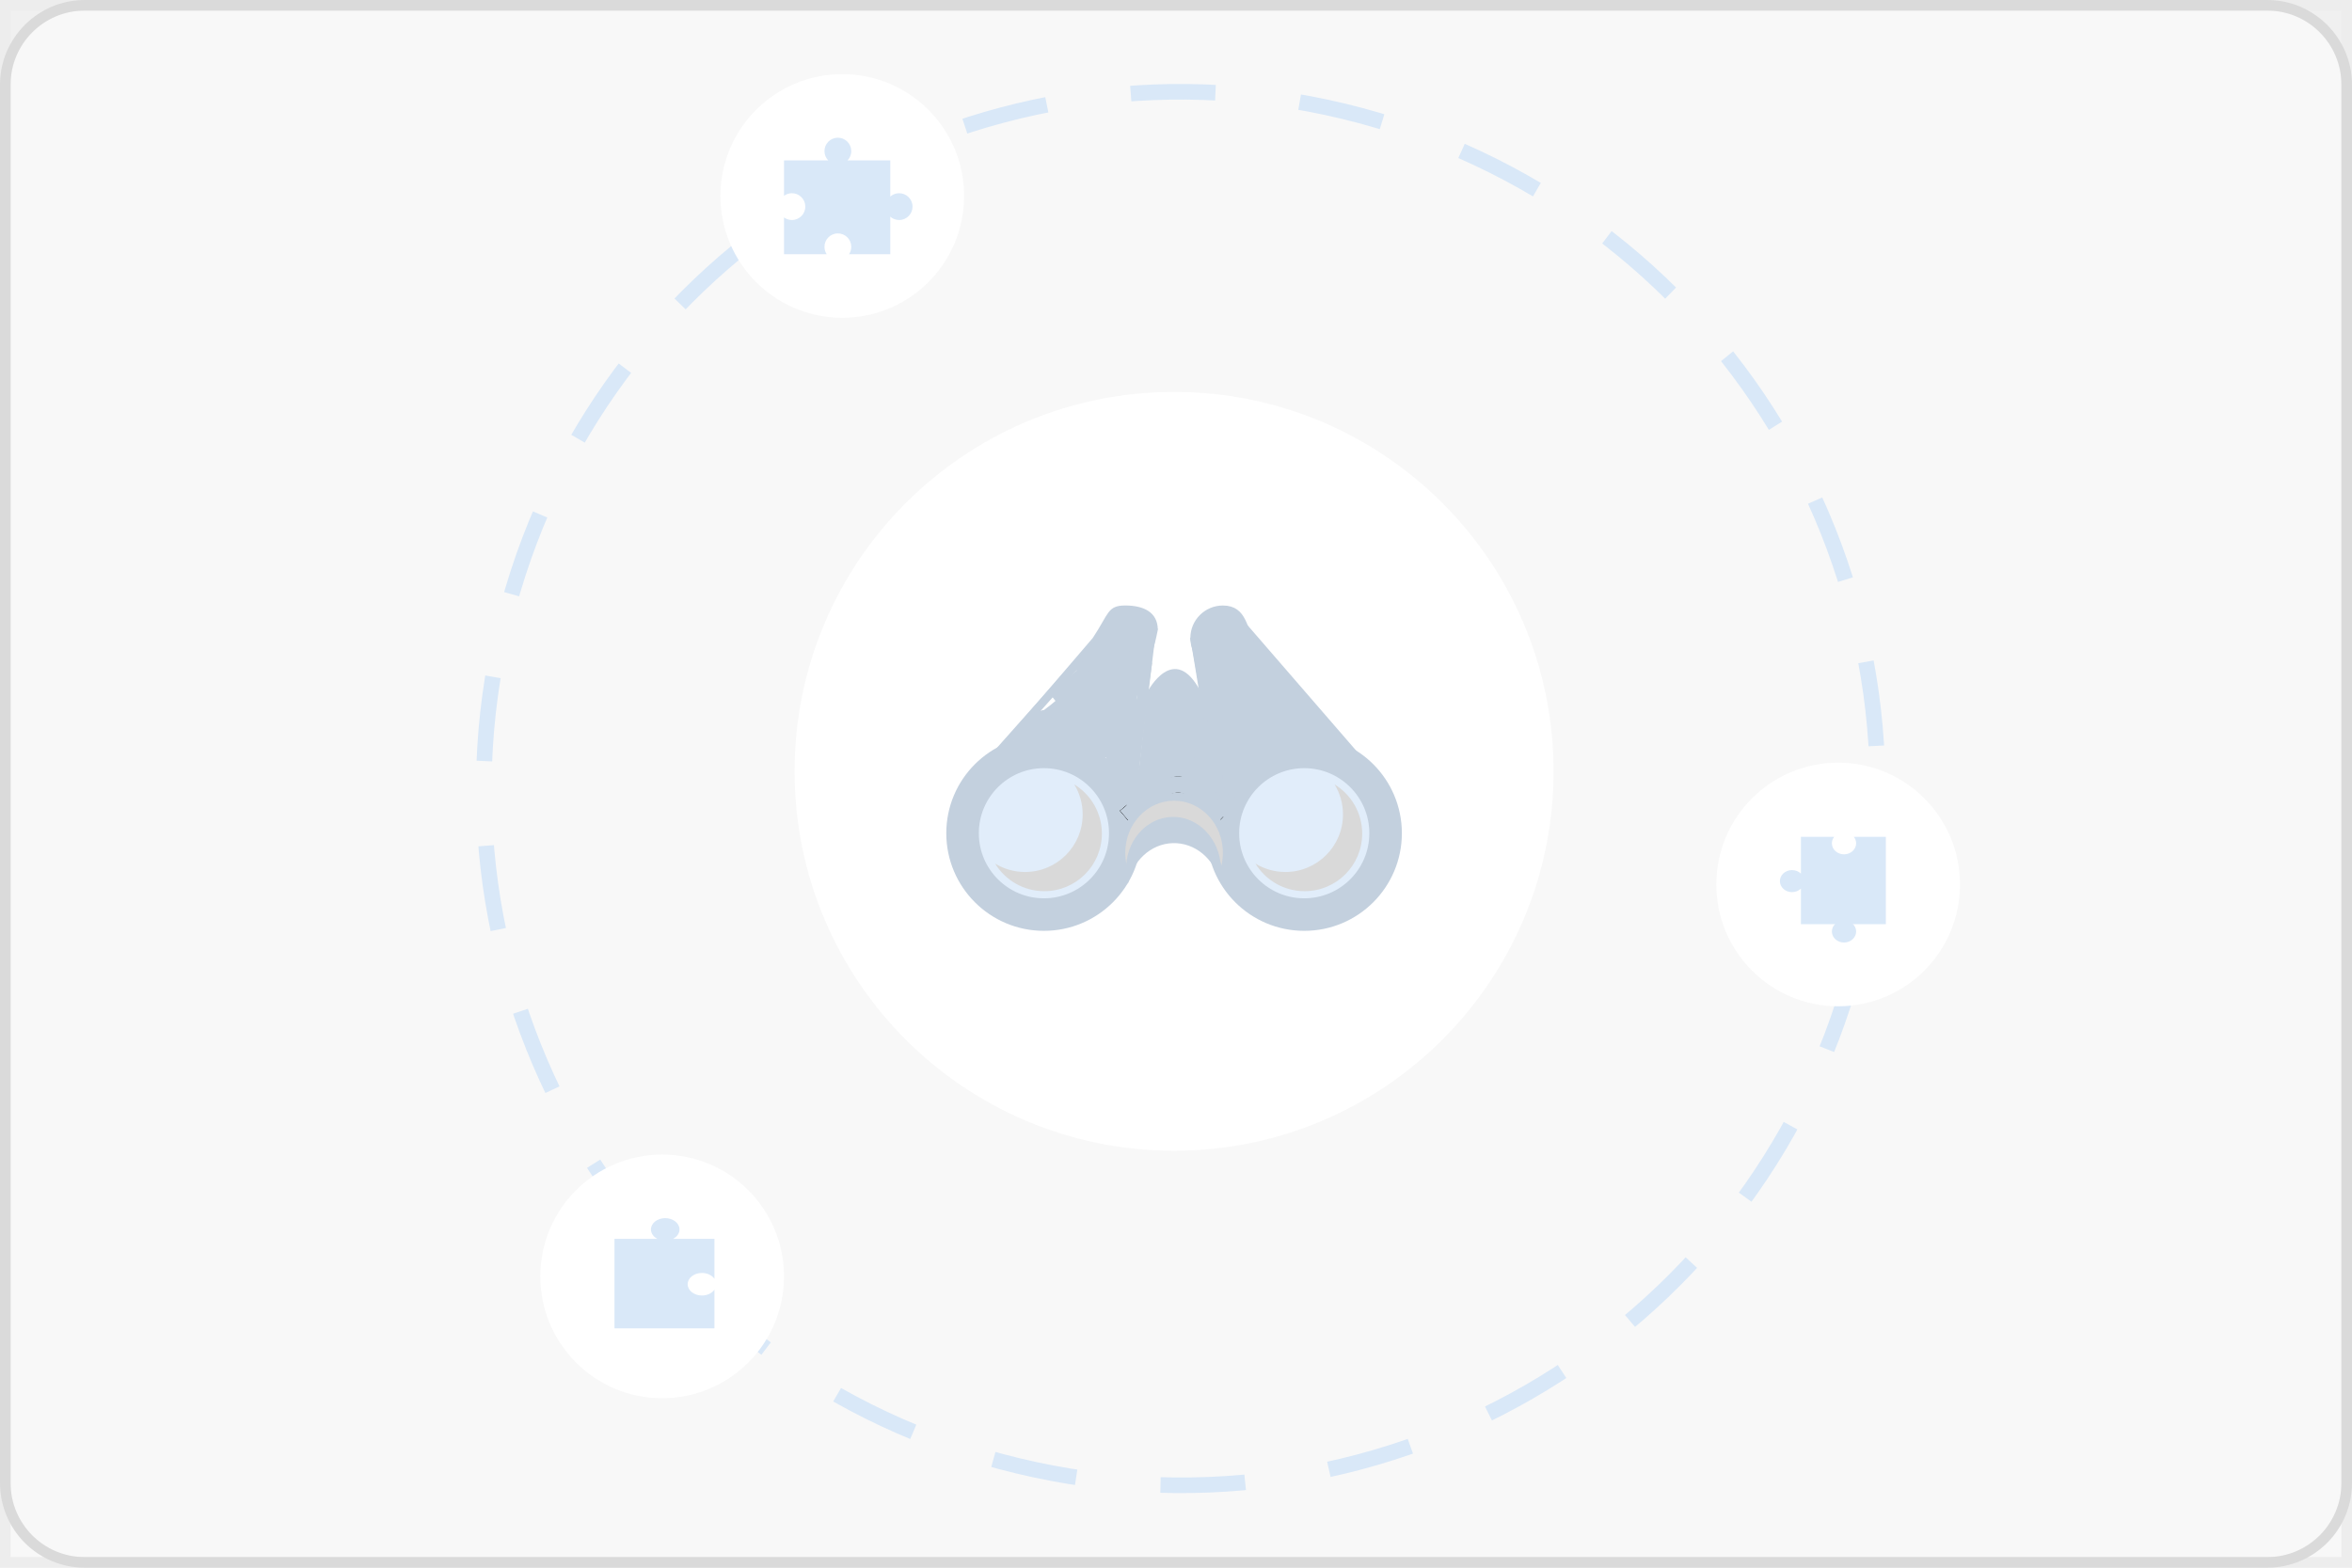
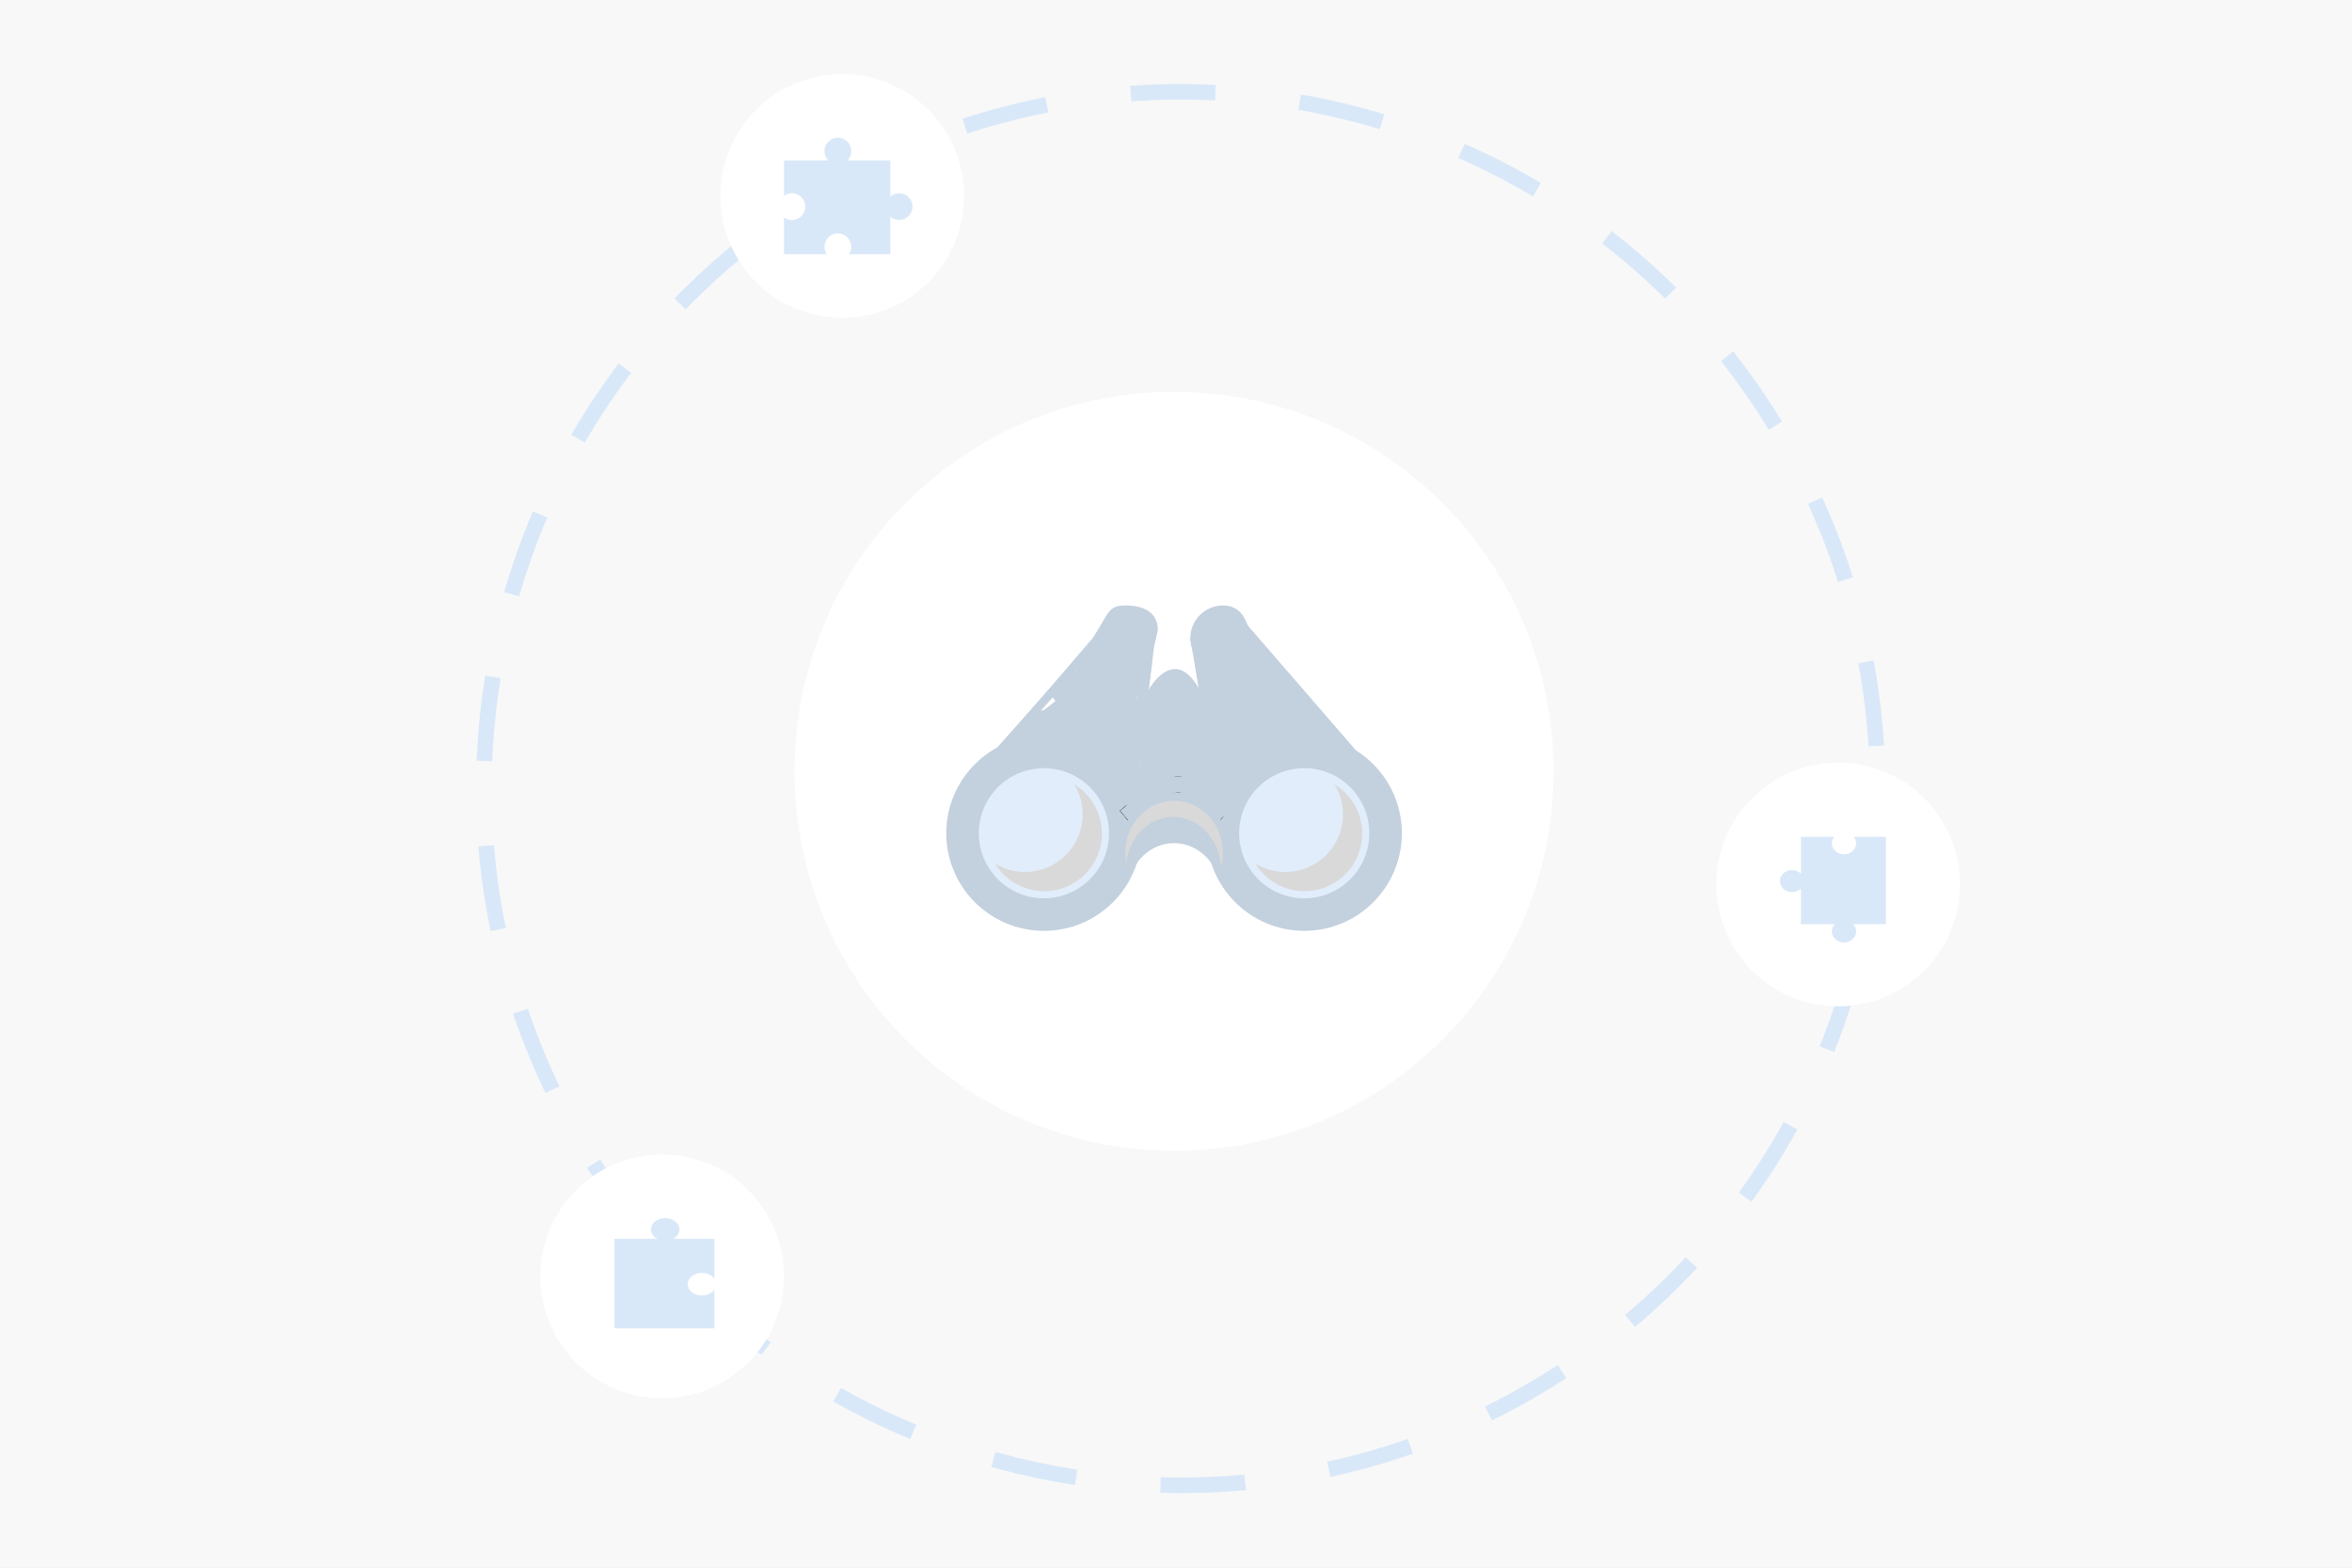
<svg xmlns="http://www.w3.org/2000/svg" width="222" height="148" viewBox="0 0 222 148" fill="none" version="1.1" id="svg35" xml:space="preserve">
+   <rect style="fill:#f8f8f8;stroke-width:1.89" id="rect386" width="222" height="148" x="0" y="0" />
  <g clip-path="url(#clip0_220_265)" id="g24">
    <circle cx="99.5" cy="77.5" r="6.5" fill="#D9E8F8" id="circle2" />
-     <path d="M0 8C0 3.582 3.582 0 8 0H214C218.418 0 222 3.582 222 8V148H0V8Z" fill="#F8F8F8" id="path4" />
    <circle cx="111.444" cy="74.444" r="65.763" transform="rotate(15 111.444 74.4439)" stroke="#D9E8F8" stroke-width="1.472" stroke-dasharray="8 8" id="circle6" />
    <circle cx="110.819" cy="72.819" r="35.819" fill="white" id="circle8" />
    <circle cx="79.5" cy="18.5" r="11.5" fill="white" id="circle10" />
    <path fill-rule="evenodd" clip-rule="evenodd" d="M78.175 15.145C77.96 14.923 77.826 14.622 77.819 14.289C77.806 13.591 78.361 13.014 79.06 13C79.758 12.987 80.335 13.542 80.349 14.241C80.356 14.591 80.219 14.911 79.993 15.145H84.03V18.557C84.247 18.366 84.531 18.247 84.843 18.241C85.541 18.228 86.118 18.783 86.132 19.482C86.145 20.18 85.59 20.757 84.891 20.771C84.561 20.777 84.259 20.657 84.03 20.454V24H80.139C80.276 23.793 80.354 23.544 80.349 23.277C80.336 22.578 79.759 22.023 79.06 22.036C78.362 22.049 77.806 22.627 77.82 23.325C77.824 23.575 77.901 23.806 78.03 24H74V20.527C74.216 20.685 74.483 20.776 74.771 20.771C75.469 20.757 76.025 20.18 76.011 19.482C75.998 18.783 75.421 18.228 74.723 18.241C74.452 18.246 74.203 18.336 74 18.485V15.145H78.175Z" fill="#D9E8F8" id="path12" />
    <circle cx="173.5" cy="83.5" r="11.5" fill="white" id="circle14" />
    <circle cx="62.5" cy="120.5" r="11.5" transform="rotate(180 62.5 120.5)" fill="white" id="circle16" />
    <path fill-rule="evenodd" clip-rule="evenodd" d="M64.907 121.26C64.892 120.672 65.484 120.186 66.229 120.175C66.746 120.167 67.201 120.391 67.435 120.726L67.435 116.958L63.524 116.958C63.9 116.764 64.145 116.426 64.136 116.045C64.122 115.457 63.507 114.989 62.763 115C62.019 115.011 61.427 115.497 61.441 116.086C61.45 116.452 61.692 116.772 62.053 116.958L58 116.958L58 125.404L67.435 125.404L67.435 121.754C67.21 122.076 66.779 122.297 66.28 122.305C65.536 122.316 64.921 121.848 64.907 121.26Z" fill="#D9E8F8" id="path18" />
    <path fill-rule="evenodd" clip-rule="evenodd" d="M178 79L178 87.251L169.985 87.251L169.985 83.89C169.78 84.09 169.491 84.218 169.167 84.223C168.535 84.234 168.012 83.777 168 83.203C167.988 82.628 168.491 82.153 169.123 82.142C169.463 82.136 169.77 82.265 169.985 82.475L169.985 79L173.128 79C172.985 79.177 172.903 79.397 172.908 79.634C172.92 80.209 173.442 80.666 174.074 80.655C174.707 80.644 175.209 80.169 175.197 79.594C175.193 79.372 175.111 79.167 174.977 79L178 79Z" fill="#D9E8F8" id="path20" />
    <ellipse cx="1.145" cy="1.041" rx="1.145" ry="1.041" transform="matrix(-0.99985 0.0173015 -0.020945 -0.999781 175.219 88.9603)" fill="#D9E8F8" id="ellipse22" />
  </g>
-   <rect x="0.5" y="0.5" width="221" height="147" stroke="#EDEDED" id="rect26" />
-   <rect x="0.5" y="0.5" width="221" height="147" rx="7.5" stroke="#DADADA" id="rect28" />
  <defs id="defs33">
    <clipPath id="clip0_220_265">
      <rect width="222" height="148" fill="white" id="rect30" />
    </clipPath>
  </defs>
  <g style="fill:none" id="g261" transform="translate(89.31901,57.16318)">
    <circle cx="9.214" cy="21.5" r="7.679" fill="#d9e8f8" fill-opacity="0.8" stroke="#c3d0de" stroke-width="3.071" id="circle162" />
    <circle cx="33.786" cy="21.5" r="7.679" fill="#d9e8f8" fill-opacity="0.8" stroke="#c3d0de" stroke-width="3.071" id="circle164" />
    <path d="m 16.893,19.964 c 5.375,-4.536 5.375,-3.629 9.214,0" stroke="#000000" stroke-width="1.536" id="path166" />
    <path d="m 16.893,19.964 c 5.375,-4.536 5.375,-3.629 9.214,0" stroke="#000000" stroke-width="1.536" id="path168" />
    <path d="m 16.893,19.964 c 5.375,-4.536 5.375,-3.629 9.214,0" stroke="#000000" stroke-width="1.536" id="path170" />
    <path d="m 16.893,19.964 c 5.375,-4.536 5.375,-3.629 9.214,0" stroke="#c3d0de" stroke-width="1.536" id="path172" />
    <path d="m 16.893,21.5 c 5.375,-4.536 5.375,-3.629 9.214,0" stroke="#c3d0de" stroke-width="1.536" id="path174" />
    <path d="m 16.893,18.428 c 5.375,-4.536 5.375,-3.629 9.214,0" stroke="#c3d0de" stroke-width="1.536" id="path176" />
    <line x1="15.644" y1="1.791" x2="3.358" y2="15.612" stroke="#c3d0de" stroke-width="0.768" id="line178" />
    <line x1="19.315" y1="3.118" x2="17.274" y2="19.935" stroke="#c3d0de" stroke-width="0.768" id="line180" />
    <line x1="23.413" y1="3.003" x2="26.485" y2="19.896" stroke="#c3d0de" stroke-width="0.768" id="line182" />
    <path d="M 27.643,1.536 40.528,16.413" stroke="#c3d0de" stroke-width="0.768" id="path184" />
    <path fill-rule="evenodd" clip-rule="evenodd" d="m 7.437,25.158 c 3.002,0 5.436,-2.434 5.436,-5.436 0,-1.037 -0.29,-2.006 -0.794,-2.83 1.563,0.955 2.606,2.676 2.606,4.642 0,3.002 -2.434,5.436 -5.436,5.436 -1.965,0 -3.687,-1.043 -4.642,-2.606 0.824,0.504 1.793,0.794 2.83,0.794 z" fill="#d9d9d9" id="path186" />
    <path fill-rule="evenodd" clip-rule="evenodd" d="m 32.008,25.158 c 3.002,0 5.435,-2.434 5.435,-5.436 0,-1.037 -0.29,-2.006 -0.794,-2.83 1.563,0.955 2.606,2.676 2.606,4.642 0,3.002 -2.434,5.436 -5.436,5.436 -1.965,0 -3.687,-1.043 -4.642,-2.606 0.824,0.504 1.793,0.794 2.83,0.794 z" fill="#d9d9d9" id="path188" />
    <path d="m 19.734,2.281 c -0.189,0.944 -0.367,1.645 -0.552,2.165 -0.186,0.526 -0.374,0.851 -0.572,1.057 -0.38,0.397 -0.845,0.409 -1.718,0.409 -1.546,0 -2.804,-1.235 -2.84,-2.773 0.368,-0.556 0.638,-1.022 0.858,-1.405 0.009,-0.016 0.018,-0.031 0.027,-0.047 0.217,-0.378 0.379,-0.66 0.543,-0.877 0.166,-0.219 0.324,-0.356 0.525,-0.444 0.206,-0.09 0.478,-0.137 0.887,-0.137 0.827,0 1.543,0.149 2.046,0.478 0.483,0.316 0.789,0.811 0.795,1.573 z" fill="#c3d0de" stroke="#c3d0de" stroke-width="0.461" id="path190" />
    <circle cx="15.357" cy="6.143" r="2.841" fill="#c3d0de" stroke="#c3d0de" stroke-width="0.461" id="circle192" />
    <path d="m 17.496,8.563 -0.019,0.067 v 0.069 c 0,0.124 0.007,0.347 0.016,0.643 0.038,1.225 0.113,3.692 -0.103,5.458 -0.067,0.545 -0.158,0.986 -0.273,1.288 -0.057,0.151 -0.111,0.242 -0.151,0.289 -6e-4,8e-4 -0.001,0.002 -0.002,0.002 -0.006,-0.003 -0.013,-0.007 -0.021,-0.012 -0.071,-0.044 -0.181,-0.138 -0.327,-0.317 -0.291,-0.358 -0.659,-0.972 -1.11,-1.928 L 15.371,13.835 h -0.317 c -0.238,0 -0.678,0.049 -1.188,0.108 -0.061,0.007 -0.123,0.014 -0.186,0.021 -0.491,0.057 -1.068,0.123 -1.683,0.181 -1.4,0.132 -2.94,0.213 -4.051,0.047 C 7.38,14.108 7.006,13.97 6.808,13.809 6.719,13.737 6.678,13.669 6.659,13.607 6.639,13.543 6.63,13.442 6.676,13.283 6.772,12.944 7.087,12.434 7.791,11.719 8.151,11.354 8.6,10.946 9.152,10.492 9.275,10.426 9.413,10.339 9.566,10.232 9.918,9.986 10.389,9.609 10.999,9.076 L 10.407,8.332 c 0.153,-0.156 0.311,-0.308 0.469,-0.449 0.282,-0.252 0.552,-0.462 0.789,-0.605 0.253,-0.153 0.405,-0.192 0.466,-0.192 0.314,0 0.674,-0.128 1.001,-0.267 0.345,-0.147 0.735,-0.345 1.13,-0.547 0.029,-0.015 0.057,-0.029 0.086,-0.044 0.785,-0.402 1.587,-0.814 2.272,-1.01 0.354,-0.102 0.625,-0.13 0.817,-0.098 0.166,0.027 0.268,0.094 0.344,0.228 0.092,0.162 0.17,0.466 0.141,1.01 -0.028,0.536 -0.158,1.256 -0.426,2.206 z m -0.557,7.842 c 0,-10e-5 4e-4,-3e-4 0.001,-8e-4 z m 0.058,-0.012 c 0.001,2e-4 0.002,4e-4 0.002,5e-4 z" fill="#c3d0de" stroke="#c3d0de" id="path194" />
    <path d="m 24.572,7.679 c 0,2.303 1.871,16.893 4.174,7.145 1.614,0 15.532,2.365 3.839,-7.145 4.83,4.755 -5.227,-6.107 -3.839,-4.607 -1.614,0 -6.478,-2.304 -4.174,4.607 z" fill="#c3d0de" id="path196" />
    <path d="m 28.676,3.949 c -0.027,0.623 -0.286,1.008 -0.671,1.26 -0.44,0.288 -1.096,0.434 -1.898,0.434 -1.42,0 -2.571,-1.151 -2.571,-2.571 0,-1.42 1.151,-2.571 2.571,-2.571 0.487,0 0.814,0.12 1.053,0.291 0.246,0.176 0.44,0.435 0.611,0.777 0.173,0.346 0.306,0.743 0.453,1.182 l 0.006,0.017 c 0.127,0.382 0.266,0.798 0.446,1.182 z" fill="#c3d0de" stroke="#c3d0de" id="path198" />
    <path d="m 19,8.123 c 0,0 2.5,-4.778 5,-10e-6 2.5,4.778 2,9 2,9 0,0 -3.334,-2.757 -4.052,-2.757 -0.718,0 -3.948,2.757 -3.948,2.757 z" fill="#c3d0de" id="path200" />
    <line x1="12.829" y1="6.686" x2="11.293" y2="8.221" stroke="#c3d0de" stroke-width="1.536" id="line202" />
    <line x1="18.658" y1="4.633" x2="17.122" y2="18.454" stroke="#c3d0de" stroke-width="0.461" id="line204" />
    <path fill-rule="evenodd" clip-rule="evenodd" d="m 25.962,24.572 c 0.095,-0.393 0.145,-0.804 0.145,-1.229 0,-2.714 -2.063,-4.914 -4.607,-4.914 -2.545,0 -4.607,2.2 -4.607,4.914 0,0.424 0.05,0.836 0.145,1.228 0.511,-2.119 2.315,-3.686 4.462,-3.686 2.147,0 3.951,1.566 4.462,3.686 z" fill="#d9d9d9" id="path206" />
    <path fill-rule="evenodd" clip-rule="evenodd" d="m 25.818,26.012 c 0.08,-0.398 0.116,-0.814 0.103,-1.241 -0.084,-2.733 -2.158,-4.887 -4.631,-4.81 -2.473,0.076 -4.41,2.354 -4.325,5.087 0.013,0.427 0.075,0.84 0.179,1.233 0.431,-2.15 2.136,-3.781 4.222,-3.846 2.086,-0.064 3.888,1.458 4.451,3.577 z" fill="#c3d0de" id="path208" />
    <path fill-rule="evenodd" clip-rule="evenodd" d="m 26.039,18.801 c 0.045,-0.164 0.068,-0.343 0.068,-0.538 0,-1.84 -2.063,-4.441 -4.607,-4.441 -2.545,0 -4.607,2.602 -4.607,4.441 0,0.195 0.023,0.374 0.068,0.538 0.376,-1.567 2.265,-2.758 4.539,-2.758 2.275,0 4.164,1.192 4.539,2.759 z" fill="#c3d0de" id="path210" />
    <line x1="13.88" y1="3.121" x2="4.665" y2="13.871" stroke="#c3d0de" stroke-width="0.154" id="line212" />
    <path d="M 19.197,5.375 17.661,16.125" stroke="#c3d0de" stroke-width="0.461" id="path214" />
    <line x1="17.661" y1="9.214" x2="17.661" y2="10.75" stroke="#c3d0de" stroke-width="1.536" id="line216" />
    <path d="M 8.416,10.071 8.958,12.014" stroke="#c3d0de" stroke-width="1.536" id="path218" />
    <path d="M 23.186,3.038 25.339,16.125" stroke="#c3d0de" stroke-width="0.307" id="path220" />
    <path d="M 23.755,6.143 25.908,19.23" stroke="#c3d0de" stroke-width="0.307" id="path222" />
  </g>
</svg>
